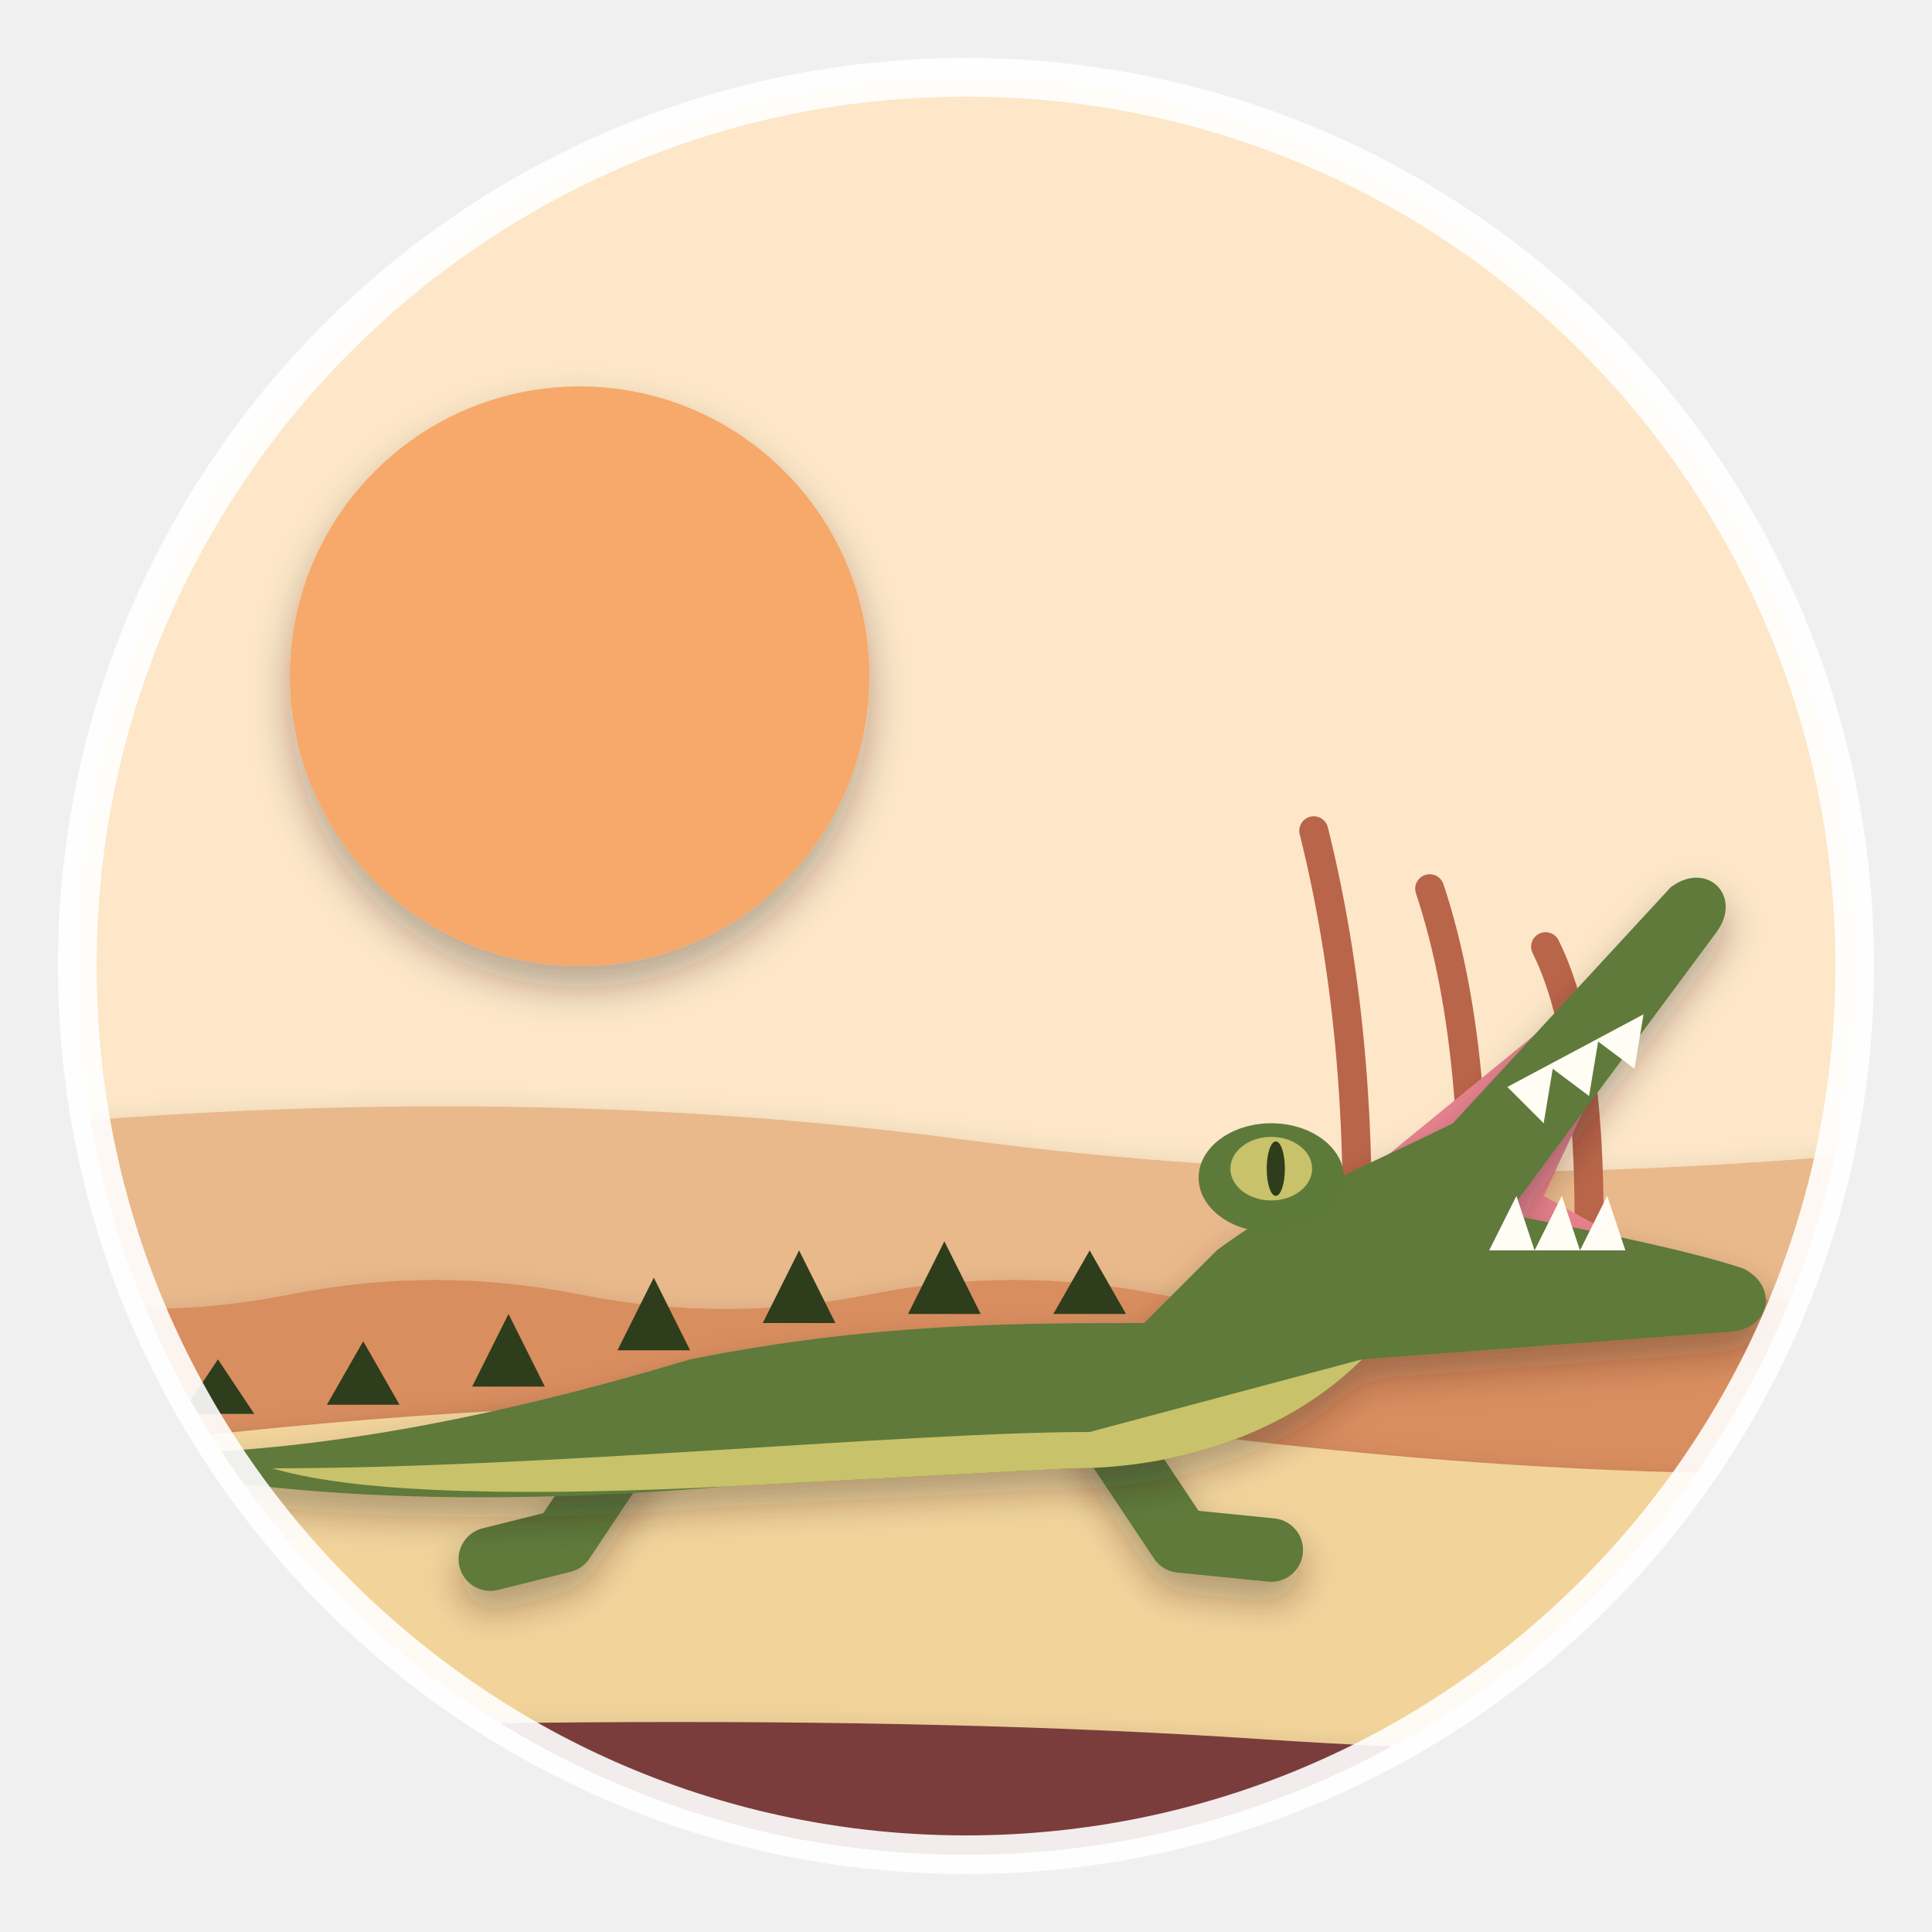
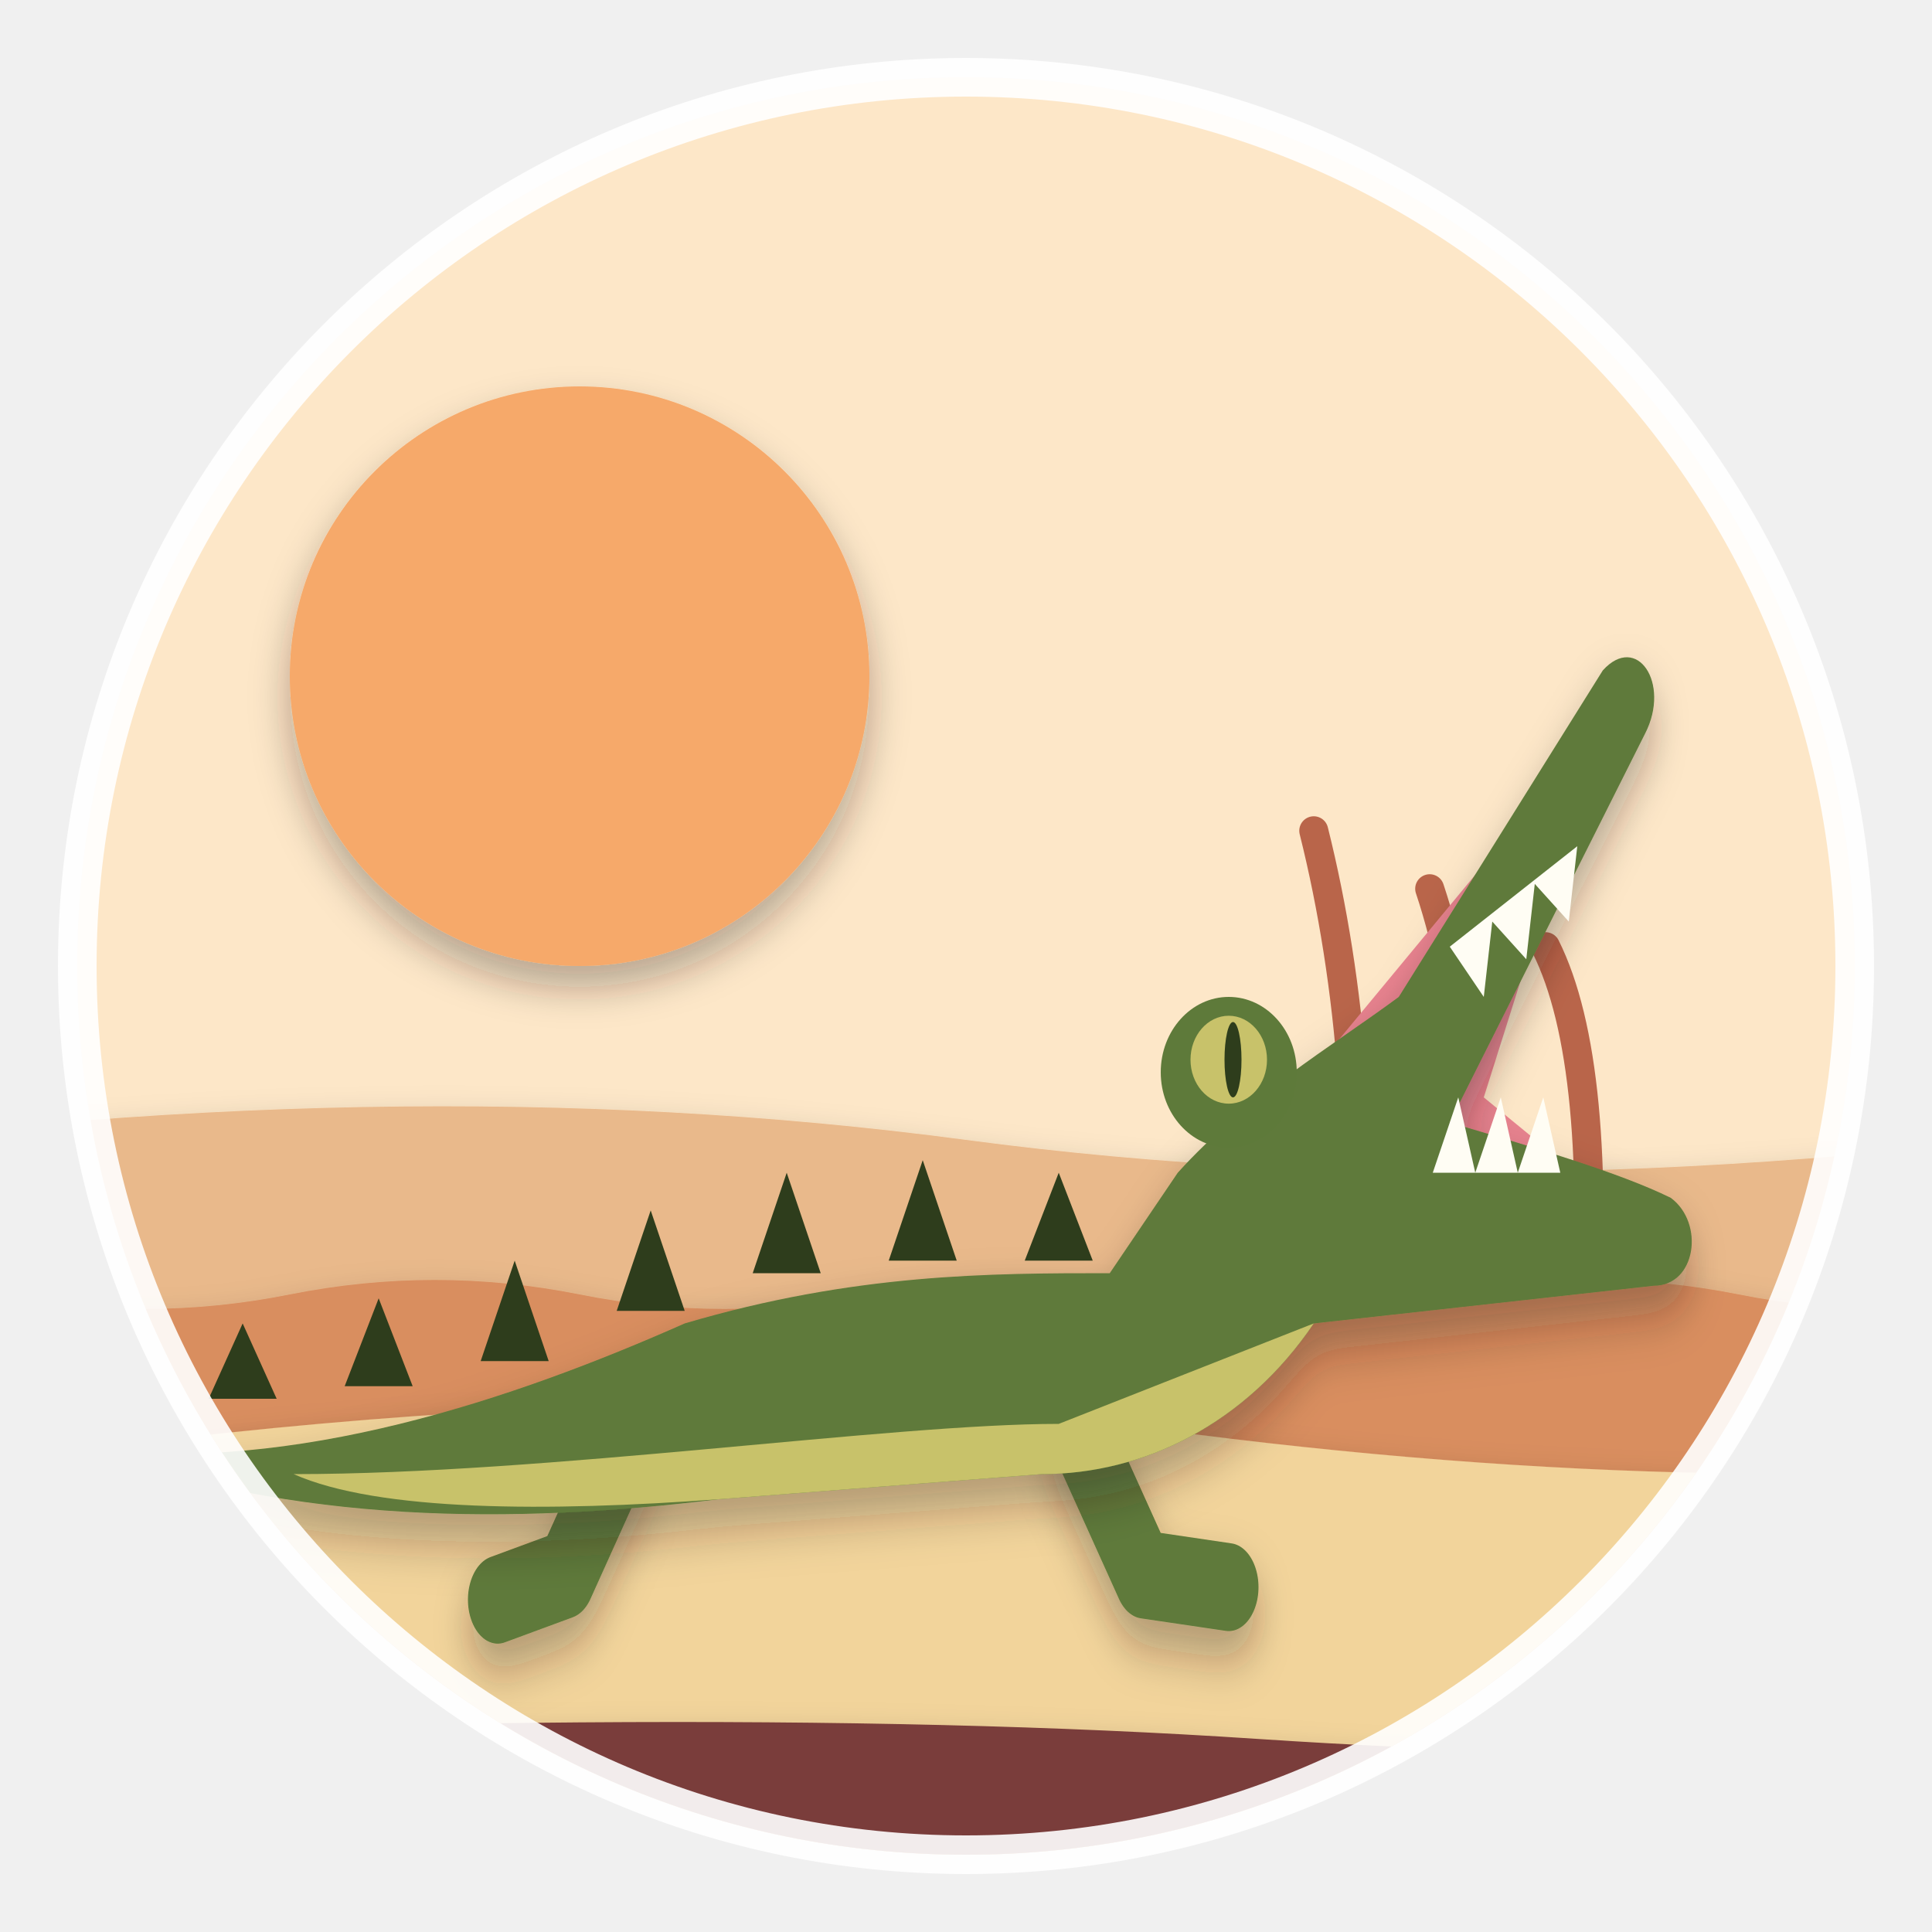
<svg xmlns="http://www.w3.org/2000/svg" viewBox="0 0 200 200" width="200" height="200">
  <defs>
    <clipPath id="clip">
      <circle cx="100" cy="100" r="92" />
    </clipPath>
    <filter id="ps" x="-20%" y="-20%" width="140%" height="140%">
      <feDropShadow dx="0" dy="2.2" stdDeviation="2" flood-color="#2a1f14" flood-opacity=".33" />
    </filter>
    <filter id="psl" filterUnits="userSpaceOnUse" x="-400" y="-400" width="1000" height="1000">
      <feDropShadow dx="0" dy="2.2" stdDeviation="2" flood-color="#2a1f14" flood-opacity=".33" />
    </filter>
  </defs>
  <g clip-path="url(#clip)">
    <rect width="200" height="200" fill="#FDE7C8" />
    <circle filter="url(#ps)" cx="60" cy="70" r="30" fill="#F6A96B" />
    <path filter="url(#ps)" d="M-30 120.4 Q40 110 100 118 T230 114.8 L230 230 L-30 230Z" fill="#E9B98B" />
    <path d="M140 140 Q142 110 136 86" fill="none" stroke="#B9654A" stroke-width="3" stroke-linecap="round" stroke-linejoin="round" />
    <path d="M152 140 Q154 110 148 92" fill="none" stroke="#B9654A" stroke-width="3" stroke-linecap="round" stroke-linejoin="round" />
    <path d="M164 140 Q166 110 160 98" fill="none" stroke="#B9654A" stroke-width="3" stroke-linecap="round" stroke-linejoin="round" />
    <path filter="url(#ps)" d="M-30 134 Q-15.0 131 0 134 T30 134 T60 134 T90 134 T120 134 T150 134 T180 134 T210 134 T240 134 L230 230 L-30 230Z" fill="#D98E5F" />
    <path filter="url(#ps)" d="M-30 156 Q60 140 120 148 T230 150 L230 230 L-30 230Z" fill="#F2D49B" />
-     <g transform="translate(94 152) scale(.94) translate(-100 -152)">
+     <g transform="translate(92 150) scale(.88 1.3) translate(-100 -150)">
      <path filter="url(#psl)" d="M70 148 L62 160 L54 162" fill="none" stroke="#5E7A3A" stroke-width="7" stroke-linecap="round" stroke-linejoin="round" />
      <path filter="url(#psl)" d="M122 148 L130 160 L140 161" fill="none" stroke="#5E7A3A" stroke-width="7" stroke-linecap="round" stroke-linejoin="round" />
      <path d="M140 128 L184 92 L170 122 L188 132 L150 136Z" fill="#E8838F" />
      <path filter="url(#ps)" d="M6 150 C30 152 56 146 76 140 C96 136 112 136 126 136 L134 128 C142 122 152 118 160 114 L184 88 C188 85 192 89 189 93 L166 124 C176 126 186 128 192 130 C196 132 195 137 190 137 L150 140 C142 148 130 152 118 152 L80 154 C56 156 30 156 6 150Z" fill="#5E7A3A" />
      <path d="M166 110 l4 4 l1 -6 l4 3 l1 -6 l4 3 l1 -6Z M164 128 l3 -6 l2 6 l3 -6 l2 6 l3 -6 l2 6Z" fill="#FFFDF4" />
      <path d="M30 152 C60 152 100 148 120 148 L150 140 C142 148 130 152 118 152 L80 154 C60 155 40 155 30 152Z" fill="#C8C26A" />
      <path d="M132 120 a8 6 0 1 0 16 0 a8 6 0 1 0 -16 0Z" fill="#5E7A3A" />
      <path d="M135.5 119 a4.5 3.5 0 1 0 9.0 0 a4.5 3.5 0 1 0 -9.0 0Z" fill="#C8C26A" />
      <path d="M139.5 119 a1 3 0 1 0 2 0 a1 3 0 1 0 -2 0Z" fill="#2E3D1C" />
      <path d="M20 146 l4 -6 l4 6Z M36 145 l4 -7 l4 7Z M52 143 l4 -8 l4 8Z M68 139 l4 -8 l4 8Z M84 136 l4 -8 l4 8Z M100 135 l4 -8 l4 8Z M116 135 l4 -7 l4 7Z" fill="#2E3D1C" />
    </g>
    <path filter="url(#ps)" d="M-30 181.2 Q70 176 130 180 T260 178.4 L230 230 L-30 230Z" fill="#7A3E3A" />
  </g>
  <circle cx="100" cy="100" r="92" fill="none" stroke="#fff" stroke-width="4" opacity=".9" />
</svg>
